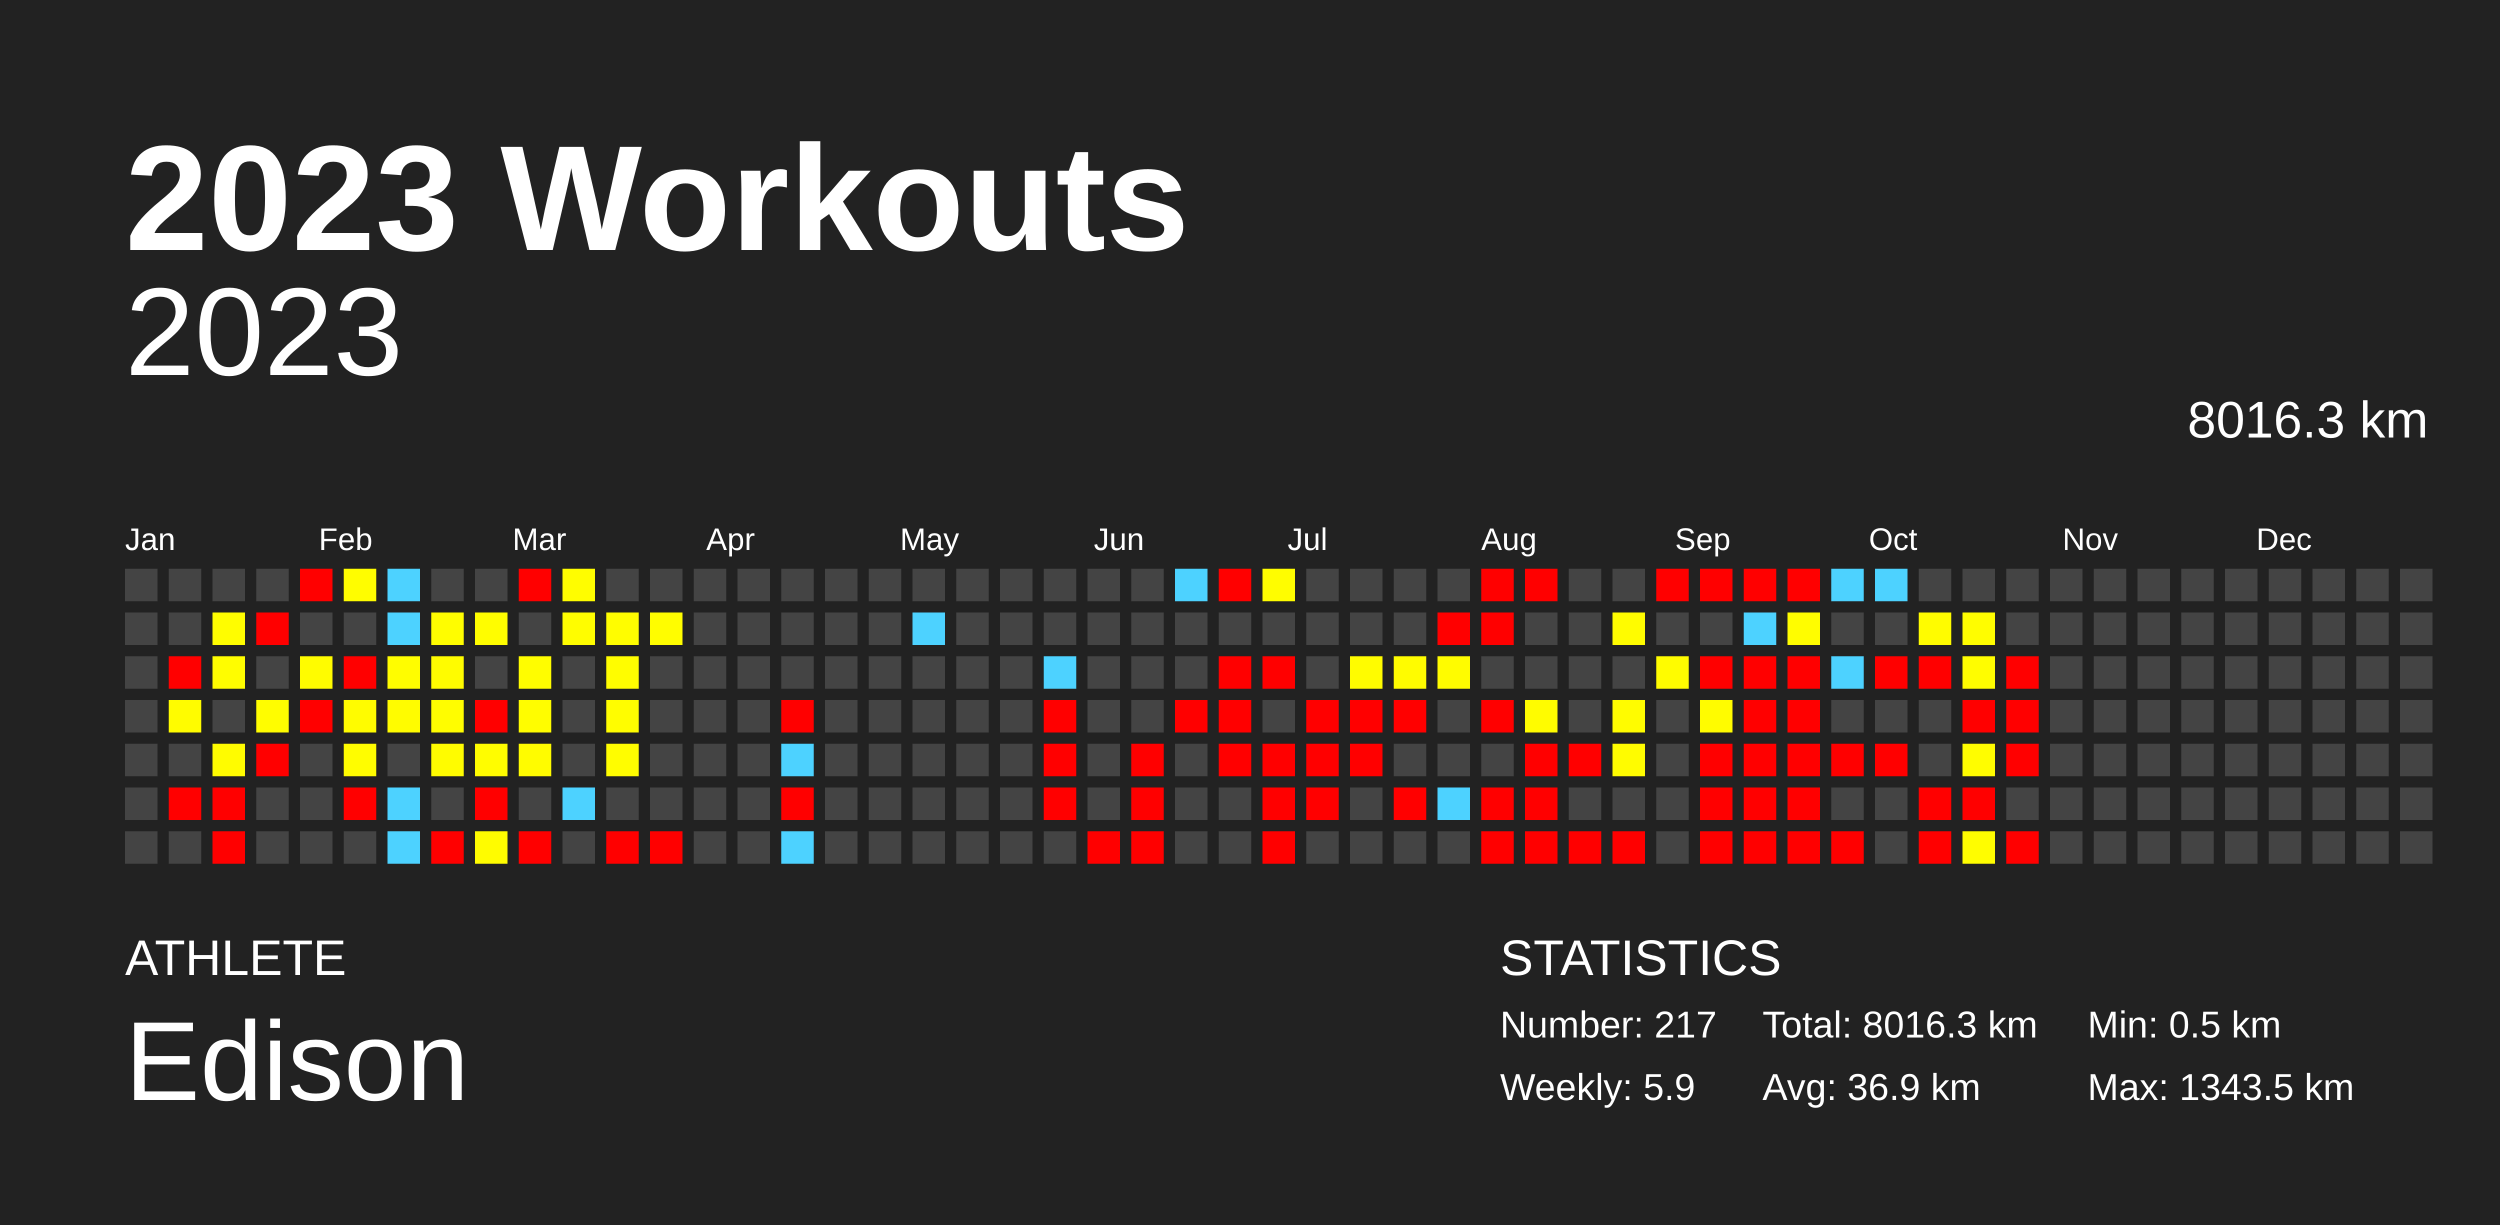
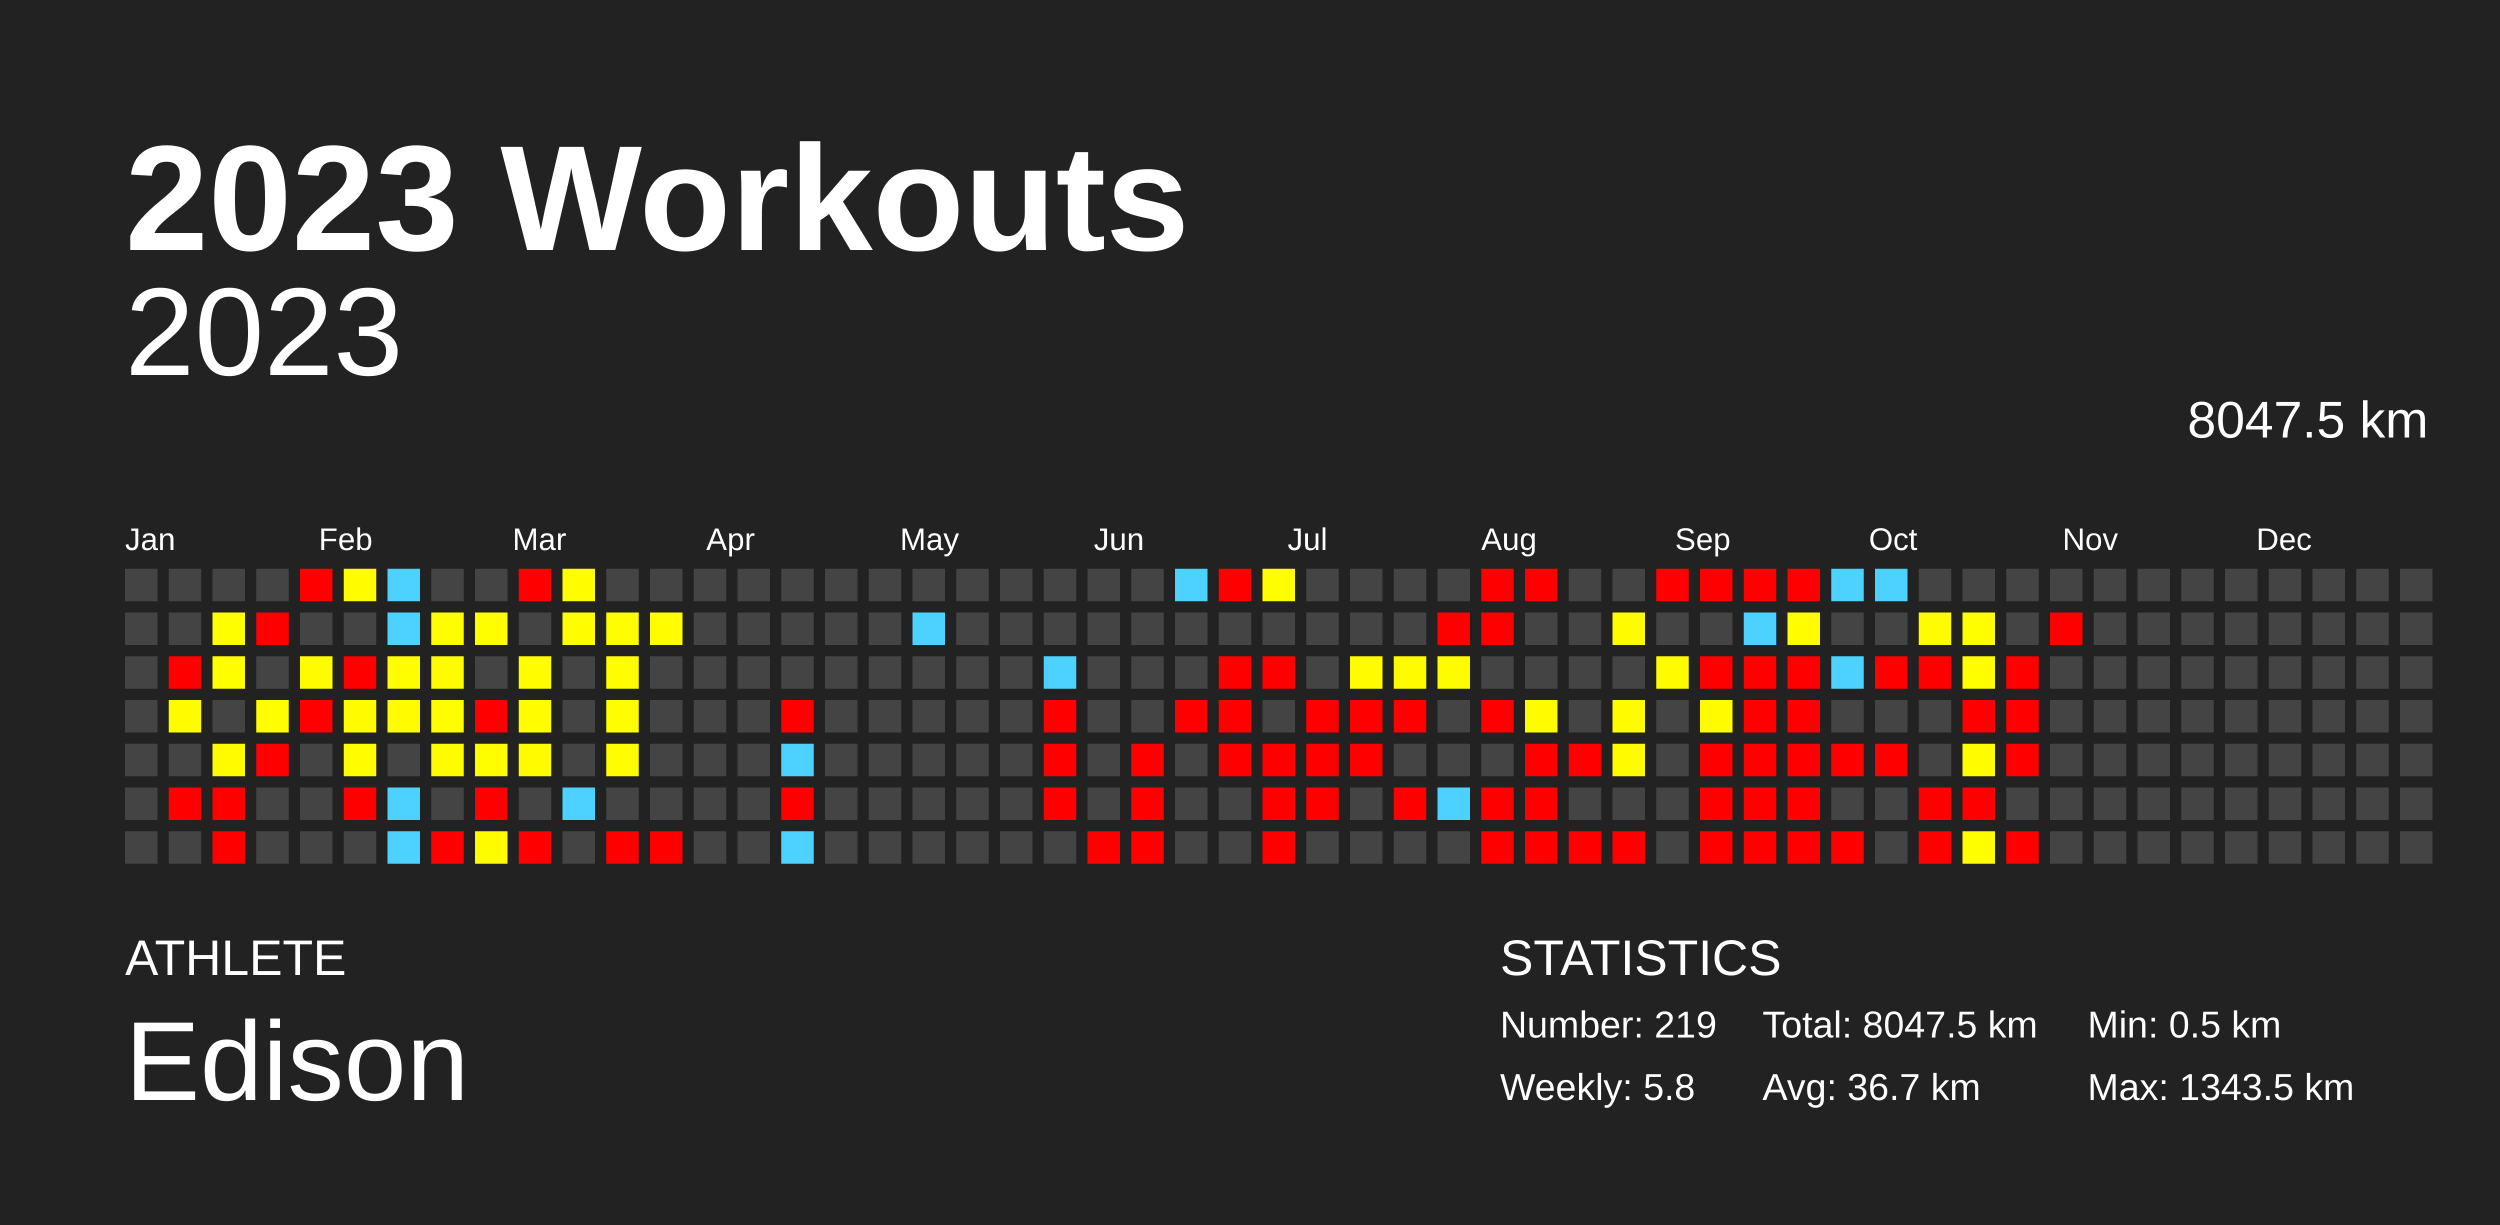
<svg xmlns="http://www.w3.org/2000/svg" baseProfile="full" height="98mm" version="1.1" viewBox="0,0,200,98" width="200mm">
  <defs />
  <rect fill="#222222" height="98" width="200" x="0" y="0" />
  <text fill="#FFFFFF" style="font-size:12px; font-family:Arial; font-weight:bold;" x="10" y="20">2023 Workouts</text>
  <text fill="#FFFFFF" style="font-size:4px; font-family:Arial" x="10" y="78">ATHLETE</text>
  <text fill="#FFFFFF" style="font-size:9px; font-family:Arial" x="10" y="88">Edison</text>
  <text fill="#FFFFFF" style="font-size:4px; font-family:Arial" x="120" y="78">STATISTICS</text>
-   <text fill="#FFFFFF" style="font-size:3px; font-family:Arial" x="120" y="83">Number: 217</text>
-   <text fill="#FFFFFF" style="font-size:3px; font-family:Arial" x="120" y="88">Weekly: 5.9</text>
-   <text fill="#FFFFFF" style="font-size:3px; font-family:Arial" x="141" y="83">Total: 8016.3 km</text>
-   <text fill="#FFFFFF" style="font-size:3px; font-family:Arial" x="141" y="88">Avg: 36.9 km</text>
+   <text fill="#FFFFFF" style="font-size:3px; font-family:Arial" x="120" y="83">Number: 219</text>
+   <text fill="#FFFFFF" style="font-size:3px; font-family:Arial" x="120" y="88">Weekly: 5.8</text>
+   <text fill="#FFFFFF" style="font-size:3px; font-family:Arial" x="141" y="83">Total: 8047.5 km</text>
+   <text fill="#FFFFFF" style="font-size:3px; font-family:Arial" x="141" y="88">Avg: 36.7 km</text>
  <text fill="#FFFFFF" style="font-size:3px; font-family:Arial" x="167" y="83">Min: 0.5 km</text>
  <text fill="#FFFFFF" style="font-size:3px; font-family:Arial" x="167" y="88">Max: 1343.5 km</text>
  <text alignment-baseline="hanging" fill="#FFFFFF" style="font-size:10.0px; font-family:Arial;" x="10" y="30">2023</text>
-   <text alignment-baseline="hanging" fill="#FFFFFF" style="font-size:4.125px; font-family:Arial;" x="175" y="35">8016.3 km</text>
+   <text alignment-baseline="hanging" fill="#FFFFFF" style="font-size:4.125px; font-family:Arial;" x="175" y="35">8047.5 km</text>
  <text fill="#FFFFFF" style="font-size:2.5px; font-family:Arial" x="10.0" y="44">Jan</text>
  <text fill="#FFFFFF" style="font-size:2.5px; font-family:Arial" x="25.5" y="44">Feb</text>
  <text fill="#FFFFFF" style="font-size:2.5px; font-family:Arial" x="41.0" y="44">Mar</text>
  <text fill="#FFFFFF" style="font-size:2.5px; font-family:Arial" x="56.5" y="44">Apr</text>
  <text fill="#FFFFFF" style="font-size:2.5px; font-family:Arial" x="72.0" y="44">May</text>
  <text fill="#FFFFFF" style="font-size:2.5px; font-family:Arial" x="87.5" y="44">Jun</text>
  <text fill="#FFFFFF" style="font-size:2.5px; font-family:Arial" x="103.0" y="44">Jul</text>
  <text fill="#FFFFFF" style="font-size:2.5px; font-family:Arial" x="118.5" y="44">Aug</text>
  <text fill="#FFFFFF" style="font-size:2.5px; font-family:Arial" x="134.0" y="44">Sep</text>
  <text fill="#FFFFFF" style="font-size:2.5px; font-family:Arial" x="149.5" y="44">Oct</text>
  <text fill="#FFFFFF" style="font-size:2.5px; font-family:Arial" x="165.0" y="44">Nov</text>
  <text fill="#FFFFFF" style="font-size:2.5px; font-family:Arial" x="180.5" y="44">Dec</text>
  <rect fill="#444444" height="2.6" width="2.6" x="10.0" y="45.5" />
  <rect fill="#444444" height="2.6" width="2.6" x="10.0" y="49.0" />
  <rect fill="#444444" height="2.6" width="2.6" x="10.0" y="52.5" />
  <rect fill="#444444" height="2.6" width="2.6" x="10.0" y="56.0" />
  <rect fill="#444444" height="2.6" width="2.6" x="10.0" y="59.5" />
  <rect fill="#444444" height="2.6" width="2.6" x="10.0" y="63.0" />
  <rect fill="#444444" height="2.6" width="2.6" x="10.0" y="66.5" />
  <rect fill="#444444" height="2.6" width="2.6" x="13.5" y="45.5" />
  <rect fill="#444444" height="2.6" width="2.6" x="13.5" y="49.0" />
  <rect fill="red" height="2.6" width="2.6" x="13.5" y="52.5" />
  <rect fill="#fffc00" height="2.6" width="2.6" x="13.5" y="56.0" />
  <rect fill="#444444" height="2.6" width="2.6" x="13.5" y="59.5" />
  <rect fill="red" height="2.6" width="2.6" x="13.5" y="63.0" />
  <rect fill="#444444" height="2.6" width="2.6" x="13.5" y="66.5" />
  <rect fill="#444444" height="2.6" width="2.6" x="17.0" y="45.5" />
  <rect fill="#fffd00" height="2.6" width="2.6" x="17.0" y="49.0" />
  <rect fill="#fffd00" height="2.6" width="2.6" x="17.0" y="52.5" />
  <rect fill="#444444" height="2.6" width="2.6" x="17.0" y="56.0" />
  <rect fill="#fffc00" height="2.6" width="2.6" x="17.0" y="59.5" />
  <rect fill="red" height="2.6" width="2.6" x="17.0" y="63.0" />
  <rect fill="red" height="2.6" width="2.6" x="17.0" y="66.5" />
  <rect fill="#444444" height="2.6" width="2.6" x="20.5" y="45.5" />
  <rect fill="red" height="2.6" width="2.6" x="20.5" y="49.0" />
  <rect fill="#444444" height="2.6" width="2.6" x="20.5" y="52.5" />
  <rect fill="#fffd00" height="2.6" width="2.6" x="20.5" y="56.0" />
  <rect fill="red" height="2.6" width="2.6" x="20.5" y="59.5" />
  <rect fill="#444444" height="2.6" width="2.6" x="20.5" y="63.0" />
  <rect fill="#444444" height="2.6" width="2.6" x="20.5" y="66.5" />
  <rect fill="red" height="2.6" width="2.6" x="24.0" y="45.5" />
  <rect fill="#444444" height="2.6" width="2.6" x="24.0" y="49.0" />
  <rect fill="#fffc00" height="2.6" width="2.6" x="24.0" y="52.5" />
  <rect fill="red" height="2.6" width="2.6" x="24.0" y="56.0" />
  <rect fill="#444444" height="2.6" width="2.6" x="24.0" y="59.5" />
  <rect fill="#444444" height="2.6" width="2.6" x="24.0" y="63.0" />
  <rect fill="#444444" height="2.6" width="2.6" x="24.0" y="66.5" />
  <rect fill="#fffd00" height="2.6" width="2.6" x="27.5" y="45.5" />
  <rect fill="#444444" height="2.6" width="2.6" x="27.5" y="49.0" />
  <rect fill="red" height="2.6" width="2.6" x="27.5" y="52.5" />
  <rect fill="#fffc00" height="2.6" width="2.6" x="27.5" y="56.0" />
  <rect fill="#fffd00" height="2.6" width="2.6" x="27.5" y="59.5" />
  <rect fill="red" height="2.6" width="2.6" x="27.5" y="63.0" />
  <rect fill="#444444" height="2.6" width="2.6" x="27.5" y="66.5" />
  <rect fill="#4dd2ff" height="2.6" width="2.6" x="31.0" y="45.5" />
  <rect fill="#4dd2ff" height="2.6" width="2.6" x="31.0" y="49.0" />
  <rect fill="#fffd00" height="2.6" width="2.6" x="31.0" y="52.5" />
  <rect fill="#fffc00" height="2.6" width="2.6" x="31.0" y="56.0" />
  <rect fill="#444444" height="2.6" width="2.6" x="31.0" y="59.5" />
  <rect fill="#4dd2ff" height="2.6" width="2.6" x="31.0" y="63.0" />
  <rect fill="#4dd2ff" height="2.6" width="2.6" x="31.0" y="66.5" />
  <rect fill="#444444" height="2.6" width="2.6" x="34.5" y="45.5" />
  <rect fill="#fffd00" height="2.6" width="2.6" x="34.5" y="49.0" />
  <rect fill="#fffc00" height="2.6" width="2.6" x="34.5" y="52.5" />
  <rect fill="#fffd00" height="2.6" width="2.6" x="34.5" y="56.0" />
  <rect fill="#fffc00" height="2.6" width="2.6" x="34.5" y="59.5" />
  <rect fill="#444444" height="2.6" width="2.6" x="34.5" y="63.0" />
  <rect fill="red" height="2.6" width="2.6" x="34.5" y="66.5" />
  <rect fill="#444444" height="2.6" width="2.6" x="38.0" y="45.5" />
  <rect fill="#fffd00" height="2.6" width="2.6" x="38.0" y="49.0" />
  <rect fill="#444444" height="2.6" width="2.6" x="38.0" y="52.5" />
  <rect fill="red" height="2.6" width="2.6" x="38.0" y="56.0" />
  <rect fill="#fffd00" height="2.6" width="2.6" x="38.0" y="59.5" />
  <rect fill="red" height="2.6" width="2.6" x="38.0" y="63.0" />
  <rect fill="#fffc00" height="2.6" width="2.6" x="38.0" y="66.5" />
  <rect fill="red" height="2.6" width="2.6" x="41.5" y="45.5" />
  <rect fill="#444444" height="2.6" width="2.6" x="41.5" y="49.0" />
  <rect fill="#fffd00" height="2.6" width="2.6" x="41.5" y="52.5" />
  <rect fill="#fffd00" height="2.6" width="2.6" x="41.5" y="56.0" />
  <rect fill="#fffc00" height="2.6" width="2.6" x="41.5" y="59.5" />
  <rect fill="#444444" height="2.6" width="2.6" x="41.5" y="63.0" />
  <rect fill="red" height="2.6" width="2.6" x="41.5" y="66.5" />
  <rect fill="#fffd00" height="2.6" width="2.6" x="45.0" y="45.5" />
  <rect fill="#fffd00" height="2.6" width="2.6" x="45.0" y="49.0" />
  <rect fill="#444444" height="2.6" width="2.6" x="45.0" y="52.5" />
  <rect fill="#444444" height="2.6" width="2.6" x="45.0" y="56.0" />
  <rect fill="#444444" height="2.6" width="2.6" x="45.0" y="59.5" />
  <rect fill="#4dd2ff" height="2.6" width="2.6" x="45.0" y="63.0" />
  <rect fill="#444444" height="2.6" width="2.6" x="45.0" y="66.5" />
  <rect fill="#444444" height="2.6" width="2.6" x="48.5" y="45.5" />
  <rect fill="#fffd00" height="2.6" width="2.6" x="48.5" y="49.0" />
  <rect fill="#fffd00" height="2.6" width="2.6" x="48.5" y="52.5" />
  <rect fill="#fffd00" height="2.6" width="2.6" x="48.5" y="56.0" />
  <rect fill="#fffd00" height="2.6" width="2.6" x="48.5" y="59.5" />
  <rect fill="#444444" height="2.6" width="2.6" x="48.5" y="63.0" />
  <rect fill="red" height="2.6" width="2.6" x="48.5" y="66.5" />
  <rect fill="#444444" height="2.6" width="2.6" x="52.0" y="45.5" />
  <rect fill="#fffd00" height="2.6" width="2.6" x="52.0" y="49.0" />
  <rect fill="#444444" height="2.6" width="2.6" x="52.0" y="52.5" />
  <rect fill="#444444" height="2.6" width="2.6" x="52.0" y="56.0" />
  <rect fill="#444444" height="2.6" width="2.6" x="52.0" y="59.5" />
  <rect fill="#444444" height="2.6" width="2.6" x="52.0" y="63.0" />
  <rect fill="red" height="2.6" width="2.6" x="52.0" y="66.5" />
  <rect fill="#444444" height="2.6" width="2.6" x="55.5" y="45.5" />
  <rect fill="#444444" height="2.6" width="2.6" x="55.5" y="49.0" />
  <rect fill="#444444" height="2.6" width="2.6" x="55.5" y="52.5" />
  <rect fill="#444444" height="2.6" width="2.6" x="55.5" y="56.0" />
  <rect fill="#444444" height="2.6" width="2.6" x="55.5" y="59.5" />
  <rect fill="#444444" height="2.6" width="2.6" x="55.5" y="63.0" />
  <rect fill="#444444" height="2.6" width="2.6" x="55.5" y="66.5" />
  <rect fill="#444444" height="2.6" width="2.6" x="59.0" y="45.5" />
  <rect fill="#444444" height="2.6" width="2.6" x="59.0" y="49.0" />
  <rect fill="#444444" height="2.6" width="2.6" x="59.0" y="52.5" />
  <rect fill="#444444" height="2.6" width="2.6" x="59.0" y="56.0" />
  <rect fill="#444444" height="2.6" width="2.6" x="59.0" y="59.5" />
  <rect fill="#444444" height="2.6" width="2.6" x="59.0" y="63.0" />
  <rect fill="#444444" height="2.6" width="2.6" x="59.0" y="66.5" />
  <rect fill="#444444" height="2.6" width="2.6" x="62.5" y="45.5" />
  <rect fill="#444444" height="2.6" width="2.6" x="62.5" y="49.0" />
  <rect fill="#444444" height="2.6" width="2.6" x="62.5" y="52.5" />
  <rect fill="red" height="2.6" width="2.6" x="62.5" y="56.0" />
  <rect fill="#4dd2ff" height="2.6" width="2.6" x="62.5" y="59.5" />
  <rect fill="red" height="2.6" width="2.6" x="62.5" y="63.0" />
  <rect fill="#4dd2ff" height="2.6" width="2.6" x="62.5" y="66.5" />
  <rect fill="#444444" height="2.6" width="2.6" x="66.0" y="45.5" />
  <rect fill="#444444" height="2.6" width="2.6" x="66.0" y="49.0" />
  <rect fill="#444444" height="2.6" width="2.6" x="66.0" y="52.5" />
  <rect fill="#444444" height="2.6" width="2.6" x="66.0" y="56.0" />
  <rect fill="#444444" height="2.6" width="2.6" x="66.0" y="59.5" />
  <rect fill="#444444" height="2.6" width="2.6" x="66.0" y="63.0" />
  <rect fill="#444444" height="2.6" width="2.6" x="66.0" y="66.5" />
  <rect fill="#444444" height="2.6" width="2.6" x="69.5" y="45.5" />
  <rect fill="#444444" height="2.6" width="2.6" x="69.5" y="49.0" />
  <rect fill="#444444" height="2.6" width="2.6" x="69.5" y="52.5" />
  <rect fill="#444444" height="2.6" width="2.6" x="69.5" y="56.0" />
  <rect fill="#444444" height="2.6" width="2.6" x="69.5" y="59.5" />
  <rect fill="#444444" height="2.6" width="2.6" x="69.5" y="63.0" />
  <rect fill="#444444" height="2.6" width="2.6" x="69.5" y="66.5" />
  <rect fill="#444444" height="2.6" width="2.6" x="73.0" y="45.5" />
  <rect fill="#4dd2ff" height="2.6" width="2.6" x="73.0" y="49.0" />
  <rect fill="#444444" height="2.6" width="2.6" x="73.0" y="52.5" />
  <rect fill="#444444" height="2.6" width="2.6" x="73.0" y="56.0" />
  <rect fill="#444444" height="2.6" width="2.6" x="73.0" y="59.5" />
  <rect fill="#444444" height="2.6" width="2.6" x="73.0" y="63.0" />
  <rect fill="#444444" height="2.6" width="2.6" x="73.0" y="66.5" />
  <rect fill="#444444" height="2.6" width="2.6" x="76.5" y="45.5" />
  <rect fill="#444444" height="2.6" width="2.6" x="76.5" y="49.0" />
  <rect fill="#444444" height="2.6" width="2.6" x="76.5" y="52.5" />
  <rect fill="#444444" height="2.6" width="2.6" x="76.5" y="56.0" />
  <rect fill="#444444" height="2.6" width="2.6" x="76.5" y="59.5" />
  <rect fill="#444444" height="2.6" width="2.6" x="76.5" y="63.0" />
  <rect fill="#444444" height="2.6" width="2.6" x="76.5" y="66.5" />
  <rect fill="#444444" height="2.6" width="2.6" x="80.0" y="45.5" />
  <rect fill="#444444" height="2.6" width="2.6" x="80.0" y="49.0" />
  <rect fill="#444444" height="2.6" width="2.6" x="80.0" y="52.5" />
  <rect fill="#444444" height="2.6" width="2.6" x="80.0" y="56.0" />
  <rect fill="#444444" height="2.6" width="2.6" x="80.0" y="59.5" />
  <rect fill="#444444" height="2.6" width="2.6" x="80.0" y="63.0" />
  <rect fill="#444444" height="2.6" width="2.6" x="80.0" y="66.5" />
  <rect fill="#444444" height="2.6" width="2.6" x="83.5" y="45.5" />
  <rect fill="#444444" height="2.6" width="2.6" x="83.5" y="49.0" />
  <rect fill="#4dd2ff" height="2.6" width="2.6" x="83.5" y="52.5" />
  <rect fill="red" height="2.6" width="2.6" x="83.5" y="56.0" />
  <rect fill="red" height="2.6" width="2.6" x="83.5" y="59.5" />
  <rect fill="red" height="2.6" width="2.6" x="83.5" y="63.0" />
  <rect fill="#444444" height="2.6" width="2.6" x="83.5" y="66.5" />
  <rect fill="#444444" height="2.6" width="2.6" x="87.0" y="45.5" />
  <rect fill="#444444" height="2.6" width="2.6" x="87.0" y="49.0" />
  <rect fill="#444444" height="2.6" width="2.6" x="87.0" y="52.5" />
  <rect fill="#444444" height="2.6" width="2.6" x="87.0" y="56.0" />
  <rect fill="#444444" height="2.6" width="2.6" x="87.0" y="59.5" />
  <rect fill="#444444" height="2.6" width="2.6" x="87.0" y="63.0" />
  <rect fill="red" height="2.6" width="2.6" x="87.0" y="66.5" />
  <rect fill="#444444" height="2.6" width="2.6" x="90.5" y="45.5" />
  <rect fill="#444444" height="2.6" width="2.6" x="90.5" y="49.0" />
  <rect fill="#444444" height="2.6" width="2.6" x="90.5" y="52.5" />
  <rect fill="#444444" height="2.6" width="2.6" x="90.5" y="56.0" />
  <rect fill="red" height="2.6" width="2.6" x="90.5" y="59.5" />
  <rect fill="red" height="2.6" width="2.6" x="90.5" y="63.0" />
  <rect fill="red" height="2.6" width="2.6" x="90.5" y="66.5" />
  <rect fill="#4dd2ff" height="2.6" width="2.6" x="94.0" y="45.5" />
  <rect fill="#444444" height="2.6" width="2.6" x="94.0" y="49.0" />
  <rect fill="#444444" height="2.6" width="2.6" x="94.0" y="52.5" />
  <rect fill="red" height="2.6" width="2.6" x="94.0" y="56.0" />
  <rect fill="#444444" height="2.6" width="2.6" x="94.0" y="59.5" />
  <rect fill="#444444" height="2.6" width="2.6" x="94.0" y="63.0" />
  <rect fill="#444444" height="2.6" width="2.6" x="94.0" y="66.5" />
  <rect fill="red" height="2.6" width="2.6" x="97.5" y="45.5" />
  <rect fill="#444444" height="2.6" width="2.6" x="97.5" y="49.0" />
  <rect fill="red" height="2.6" width="2.6" x="97.5" y="52.5" />
  <rect fill="red" height="2.6" width="2.6" x="97.5" y="56.0" />
  <rect fill="red" height="2.6" width="2.6" x="97.5" y="59.5" />
  <rect fill="#444444" height="2.6" width="2.6" x="97.5" y="63.0" />
  <rect fill="#444444" height="2.6" width="2.6" x="97.5" y="66.5" />
  <rect fill="#fffd00" height="2.6" width="2.6" x="101.0" y="45.5" />
  <rect fill="#444444" height="2.6" width="2.6" x="101.0" y="49.0" />
  <rect fill="red" height="2.6" width="2.6" x="101.0" y="52.5" />
  <rect fill="#444444" height="2.6" width="2.6" x="101.0" y="56.0" />
  <rect fill="red" height="2.6" width="2.6" x="101.0" y="59.5" />
  <rect fill="red" height="2.6" width="2.6" x="101.0" y="63.0" />
  <rect fill="red" height="2.6" width="2.6" x="101.0" y="66.5" />
  <rect fill="#444444" height="2.6" width="2.6" x="104.5" y="45.5" />
  <rect fill="#444444" height="2.6" width="2.6" x="104.5" y="49.0" />
  <rect fill="#444444" height="2.6" width="2.6" x="104.5" y="52.5" />
  <rect fill="red" height="2.6" width="2.6" x="104.5" y="56.0" />
  <rect fill="red" height="2.6" width="2.6" x="104.5" y="59.5" />
  <rect fill="red" height="2.6" width="2.6" x="104.5" y="63.0" />
  <rect fill="#444444" height="2.6" width="2.6" x="104.5" y="66.5" />
  <rect fill="#444444" height="2.6" width="2.6" x="108.0" y="45.5" />
  <rect fill="#444444" height="2.6" width="2.6" x="108.0" y="49.0" />
  <rect fill="#fffc00" height="2.6" width="2.6" x="108.0" y="52.5" />
  <rect fill="red" height="2.6" width="2.6" x="108.0" y="56.0" />
  <rect fill="red" height="2.6" width="2.6" x="108.0" y="59.5" />
  <rect fill="#444444" height="2.6" width="2.6" x="108.0" y="63.0" />
  <rect fill="#444444" height="2.6" width="2.6" x="108.0" y="66.5" />
  <rect fill="#444444" height="2.6" width="2.6" x="111.5" y="45.5" />
  <rect fill="#444444" height="2.6" width="2.6" x="111.5" y="49.0" />
  <rect fill="#fffc00" height="2.6" width="2.6" x="111.5" y="52.5" />
  <rect fill="red" height="2.6" width="2.6" x="111.5" y="56.0" />
  <rect fill="#444444" height="2.6" width="2.6" x="111.5" y="59.5" />
  <rect fill="red" height="2.6" width="2.6" x="111.5" y="63.0" />
  <rect fill="#444444" height="2.6" width="2.6" x="111.5" y="66.5" />
  <rect fill="#444444" height="2.6" width="2.6" x="115.0" y="45.5" />
  <rect fill="red" height="2.6" width="2.6" x="115.0" y="49.0" />
  <rect fill="#fffc00" height="2.6" width="2.6" x="115.0" y="52.5" />
  <rect fill="#444444" height="2.6" width="2.6" x="115.0" y="56.0" />
  <rect fill="#444444" height="2.6" width="2.6" x="115.0" y="59.5" />
  <rect fill="#4dd2ff" height="2.6" width="2.6" x="115.0" y="63.0" />
  <rect fill="#444444" height="2.6" width="2.6" x="115.0" y="66.5" />
  <rect fill="red" height="2.6" width="2.6" x="118.5" y="45.5" />
  <rect fill="red" height="2.6" width="2.6" x="118.5" y="49.0" />
  <rect fill="#444444" height="2.6" width="2.6" x="118.5" y="52.5" />
  <rect fill="red" height="2.6" width="2.6" x="118.5" y="56.0" />
  <rect fill="#444444" height="2.6" width="2.6" x="118.5" y="59.5" />
  <rect fill="red" height="2.6" width="2.6" x="118.5" y="63.0" />
  <rect fill="red" height="2.6" width="2.6" x="118.5" y="66.5" />
  <rect fill="red" height="2.6" width="2.6" x="122.0" y="45.5" />
  <rect fill="#444444" height="2.6" width="2.6" x="122.0" y="49.0" />
  <rect fill="#444444" height="2.6" width="2.6" x="122.0" y="52.5" />
  <rect fill="#fffc00" height="2.6" width="2.6" x="122.0" y="56.0" />
  <rect fill="red" height="2.6" width="2.6" x="122.0" y="59.5" />
  <rect fill="red" height="2.6" width="2.6" x="122.0" y="63.0" />
  <rect fill="red" height="2.6" width="2.6" x="122.0" y="66.5" />
  <rect fill="#444444" height="2.6" width="2.6" x="125.5" y="45.5" />
  <rect fill="#444444" height="2.6" width="2.6" x="125.5" y="49.0" />
  <rect fill="#444444" height="2.6" width="2.6" x="125.5" y="52.5" />
  <rect fill="#444444" height="2.6" width="2.6" x="125.5" y="56.0" />
  <rect fill="red" height="2.6" width="2.6" x="125.5" y="59.5" />
  <rect fill="#444444" height="2.6" width="2.6" x="125.5" y="63.0" />
  <rect fill="red" height="2.6" width="2.6" x="125.5" y="66.5" />
  <rect fill="#444444" height="2.6" width="2.6" x="129.0" y="45.5" />
  <rect fill="#fffc00" height="2.6" width="2.6" x="129.0" y="49.0" />
  <rect fill="#444444" height="2.6" width="2.6" x="129.0" y="52.5" />
  <rect fill="#fffc00" height="2.6" width="2.6" x="129.0" y="56.0" />
  <rect fill="#fffc00" height="2.6" width="2.6" x="129.0" y="59.5" />
  <rect fill="#444444" height="2.6" width="2.6" x="129.0" y="63.0" />
  <rect fill="red" height="2.6" width="2.6" x="129.0" y="66.5" />
  <rect fill="red" height="2.6" width="2.6" x="132.5" y="45.5" />
  <rect fill="#444444" height="2.6" width="2.6" x="132.5" y="49.0" />
  <rect fill="#fffc00" height="2.6" width="2.6" x="132.5" y="52.5" />
  <rect fill="#444444" height="2.6" width="2.6" x="132.5" y="56.0" />
  <rect fill="#444444" height="2.6" width="2.6" x="132.5" y="59.5" />
  <rect fill="#444444" height="2.6" width="2.6" x="132.5" y="63.0" />
  <rect fill="#444444" height="2.6" width="2.6" x="132.5" y="66.5" />
  <rect fill="red" height="2.6" width="2.6" x="136.0" y="45.5" />
  <rect fill="#444444" height="2.6" width="2.6" x="136.0" y="49.0" />
  <rect fill="red" height="2.6" width="2.6" x="136.0" y="52.5" />
  <rect fill="#fffc00" height="2.6" width="2.6" x="136.0" y="56.0" />
  <rect fill="red" height="2.6" width="2.6" x="136.0" y="59.5" />
  <rect fill="red" height="2.6" width="2.6" x="136.0" y="63.0" />
  <rect fill="red" height="2.6" width="2.6" x="136.0" y="66.5" />
  <rect fill="red" height="2.6" width="2.6" x="139.5" y="45.5" />
  <rect fill="#4dd2ff" height="2.6" width="2.6" x="139.5" y="49.0" />
  <rect fill="red" height="2.6" width="2.6" x="139.5" y="52.5" />
  <rect fill="red" height="2.6" width="2.6" x="139.5" y="56.0" />
  <rect fill="red" height="2.6" width="2.6" x="139.5" y="59.5" />
  <rect fill="red" height="2.6" width="2.6" x="139.5" y="63.0" />
  <rect fill="red" height="2.6" width="2.6" x="139.5" y="66.5" />
  <rect fill="red" height="2.6" width="2.6" x="143.0" y="45.5" />
  <rect fill="#fffd00" height="2.6" width="2.6" x="143.0" y="49.0" />
  <rect fill="red" height="2.6" width="2.6" x="143.0" y="52.5" />
  <rect fill="red" height="2.6" width="2.6" x="143.0" y="56.0" />
  <rect fill="red" height="2.6" width="2.6" x="143.0" y="59.5" />
  <rect fill="red" height="2.6" width="2.6" x="143.0" y="63.0" />
  <rect fill="red" height="2.6" width="2.6" x="143.0" y="66.5" />
  <rect fill="#4dd2ff" height="2.6" width="2.6" x="146.5" y="45.5" />
  <rect fill="#444444" height="2.6" width="2.6" x="146.5" y="49.0" />
  <rect fill="#4dd2ff" height="2.6" width="2.6" x="146.5" y="52.5" />
  <rect fill="#444444" height="2.6" width="2.6" x="146.5" y="56.0" />
  <rect fill="red" height="2.6" width="2.6" x="146.5" y="59.5" />
  <rect fill="#444444" height="2.6" width="2.6" x="146.5" y="63.0" />
  <rect fill="red" height="2.6" width="2.6" x="146.5" y="66.5" />
  <rect fill="#4dd2ff" height="2.6" width="2.6" x="150.0" y="45.5" />
  <rect fill="#444444" height="2.6" width="2.6" x="150.0" y="49.0" />
  <rect fill="red" height="2.6" width="2.6" x="150.0" y="52.5" />
  <rect fill="#444444" height="2.6" width="2.6" x="150.0" y="56.0" />
  <rect fill="red" height="2.6" width="2.6" x="150.0" y="59.5" />
  <rect fill="#444444" height="2.6" width="2.6" x="150.0" y="63.0" />
  <rect fill="#444444" height="2.6" width="2.6" x="150.0" y="66.5" />
  <rect fill="#444444" height="2.6" width="2.6" x="153.5" y="45.5" />
  <rect fill="#fffc00" height="2.6" width="2.6" x="153.5" y="49.0" />
  <rect fill="red" height="2.6" width="2.6" x="153.5" y="52.5" />
  <rect fill="#444444" height="2.6" width="2.6" x="153.5" y="56.0" />
  <rect fill="#444444" height="2.6" width="2.6" x="153.5" y="59.5" />
  <rect fill="red" height="2.6" width="2.6" x="153.5" y="63.0" />
  <rect fill="red" height="2.6" width="2.6" x="153.5" y="66.5" />
  <rect fill="#444444" height="2.6" width="2.6" x="157.0" y="45.5" />
  <rect fill="#fffd00" height="2.6" width="2.6" x="157.0" y="49.0" />
  <rect fill="#fffd00" height="2.6" width="2.6" x="157.0" y="52.5" />
  <rect fill="red" height="2.6" width="2.6" x="157.0" y="56.0" />
  <rect fill="#fffd00" height="2.6" width="2.6" x="157.0" y="59.5" />
  <rect fill="red" height="2.6" width="2.6" x="157.0" y="63.0" />
  <rect fill="#fffd00" height="2.6" width="2.6" x="157.0" y="66.5" />
  <rect fill="#444444" height="2.6" width="2.6" x="160.5" y="45.5" />
  <rect fill="#444444" height="2.6" width="2.6" x="160.5" y="49.0" />
  <rect fill="red" height="2.6" width="2.6" x="160.5" y="52.5" />
  <rect fill="red" height="2.6" width="2.6" x="160.5" y="56.0" />
  <rect fill="red" height="2.6" width="2.6" x="160.5" y="59.5" />
  <rect fill="#444444" height="2.6" width="2.6" x="160.5" y="63.0" />
  <rect fill="red" height="2.6" width="2.6" x="160.5" y="66.5" />
  <rect fill="#444444" height="2.6" width="2.6" x="164.0" y="45.5" />
-   <rect fill="#444444" height="2.6" width="2.6" x="164.0" y="49.0" />
+   <rect fill="red" height="2.6" width="2.6" x="164.0" y="49.0" />
  <rect fill="#444444" height="2.6" width="2.6" x="164.0" y="52.5" />
  <rect fill="#444444" height="2.6" width="2.6" x="164.0" y="56.0" />
  <rect fill="#444444" height="2.6" width="2.6" x="164.0" y="59.5" />
  <rect fill="#444444" height="2.6" width="2.6" x="164.0" y="63.0" />
  <rect fill="#444444" height="2.6" width="2.6" x="164.0" y="66.5" />
  <rect fill="#444444" height="2.6" width="2.6" x="167.5" y="45.5" />
  <rect fill="#444444" height="2.6" width="2.6" x="167.5" y="49.0" />
  <rect fill="#444444" height="2.6" width="2.6" x="167.5" y="52.5" />
  <rect fill="#444444" height="2.6" width="2.6" x="167.5" y="56.0" />
  <rect fill="#444444" height="2.6" width="2.6" x="167.5" y="59.5" />
  <rect fill="#444444" height="2.6" width="2.6" x="167.5" y="63.0" />
  <rect fill="#444444" height="2.6" width="2.6" x="167.5" y="66.5" />
  <rect fill="#444444" height="2.6" width="2.6" x="171.0" y="45.5" />
  <rect fill="#444444" height="2.6" width="2.6" x="171.0" y="49.0" />
  <rect fill="#444444" height="2.6" width="2.6" x="171.0" y="52.5" />
  <rect fill="#444444" height="2.6" width="2.6" x="171.0" y="56.0" />
  <rect fill="#444444" height="2.6" width="2.6" x="171.0" y="59.5" />
  <rect fill="#444444" height="2.6" width="2.6" x="171.0" y="63.0" />
  <rect fill="#444444" height="2.6" width="2.6" x="171.0" y="66.5" />
  <rect fill="#444444" height="2.6" width="2.6" x="174.5" y="45.5" />
  <rect fill="#444444" height="2.6" width="2.6" x="174.5" y="49.0" />
  <rect fill="#444444" height="2.6" width="2.6" x="174.5" y="52.5" />
  <rect fill="#444444" height="2.6" width="2.6" x="174.5" y="56.0" />
  <rect fill="#444444" height="2.6" width="2.6" x="174.5" y="59.5" />
  <rect fill="#444444" height="2.6" width="2.6" x="174.5" y="63.0" />
  <rect fill="#444444" height="2.6" width="2.6" x="174.5" y="66.5" />
  <rect fill="#444444" height="2.6" width="2.6" x="178.0" y="45.5" />
  <rect fill="#444444" height="2.6" width="2.6" x="178.0" y="49.0" />
  <rect fill="#444444" height="2.6" width="2.6" x="178.0" y="52.5" />
  <rect fill="#444444" height="2.6" width="2.6" x="178.0" y="56.0" />
  <rect fill="#444444" height="2.6" width="2.6" x="178.0" y="59.5" />
  <rect fill="#444444" height="2.6" width="2.6" x="178.0" y="63.0" />
  <rect fill="#444444" height="2.6" width="2.6" x="178.0" y="66.5" />
  <rect fill="#444444" height="2.6" width="2.6" x="181.5" y="45.5" />
  <rect fill="#444444" height="2.6" width="2.6" x="181.5" y="49.0" />
  <rect fill="#444444" height="2.6" width="2.6" x="181.5" y="52.5" />
  <rect fill="#444444" height="2.6" width="2.6" x="181.5" y="56.0" />
  <rect fill="#444444" height="2.6" width="2.6" x="181.5" y="59.5" />
  <rect fill="#444444" height="2.6" width="2.6" x="181.5" y="63.0" />
  <rect fill="#444444" height="2.6" width="2.6" x="181.5" y="66.5" />
  <rect fill="#444444" height="2.6" width="2.6" x="185.0" y="45.5" />
  <rect fill="#444444" height="2.6" width="2.6" x="185.0" y="49.0" />
  <rect fill="#444444" height="2.6" width="2.6" x="185.0" y="52.5" />
  <rect fill="#444444" height="2.6" width="2.6" x="185.0" y="56.0" />
  <rect fill="#444444" height="2.6" width="2.6" x="185.0" y="59.5" />
  <rect fill="#444444" height="2.6" width="2.6" x="185.0" y="63.0" />
  <rect fill="#444444" height="2.6" width="2.6" x="185.0" y="66.5" />
  <rect fill="#444444" height="2.6" width="2.6" x="188.5" y="45.5" />
  <rect fill="#444444" height="2.6" width="2.6" x="188.5" y="49.0" />
  <rect fill="#444444" height="2.6" width="2.6" x="188.5" y="52.5" />
  <rect fill="#444444" height="2.6" width="2.6" x="188.5" y="56.0" />
  <rect fill="#444444" height="2.6" width="2.6" x="188.5" y="59.5" />
  <rect fill="#444444" height="2.6" width="2.6" x="188.5" y="63.0" />
  <rect fill="#444444" height="2.6" width="2.6" x="188.5" y="66.5" />
  <rect fill="#444444" height="2.6" width="2.6" x="192.0" y="45.5" />
  <rect fill="#444444" height="2.6" width="2.6" x="192.0" y="49.0" />
  <rect fill="#444444" height="2.6" width="2.6" x="192.0" y="52.5" />
  <rect fill="#444444" height="2.6" width="2.6" x="192.0" y="56.0" />
  <rect fill="#444444" height="2.6" width="2.6" x="192.0" y="59.5" />
  <rect fill="#444444" height="2.6" width="2.6" x="192.0" y="63.0" />
  <rect fill="#444444" height="2.6" width="2.6" x="192.0" y="66.5" />
</svg>
